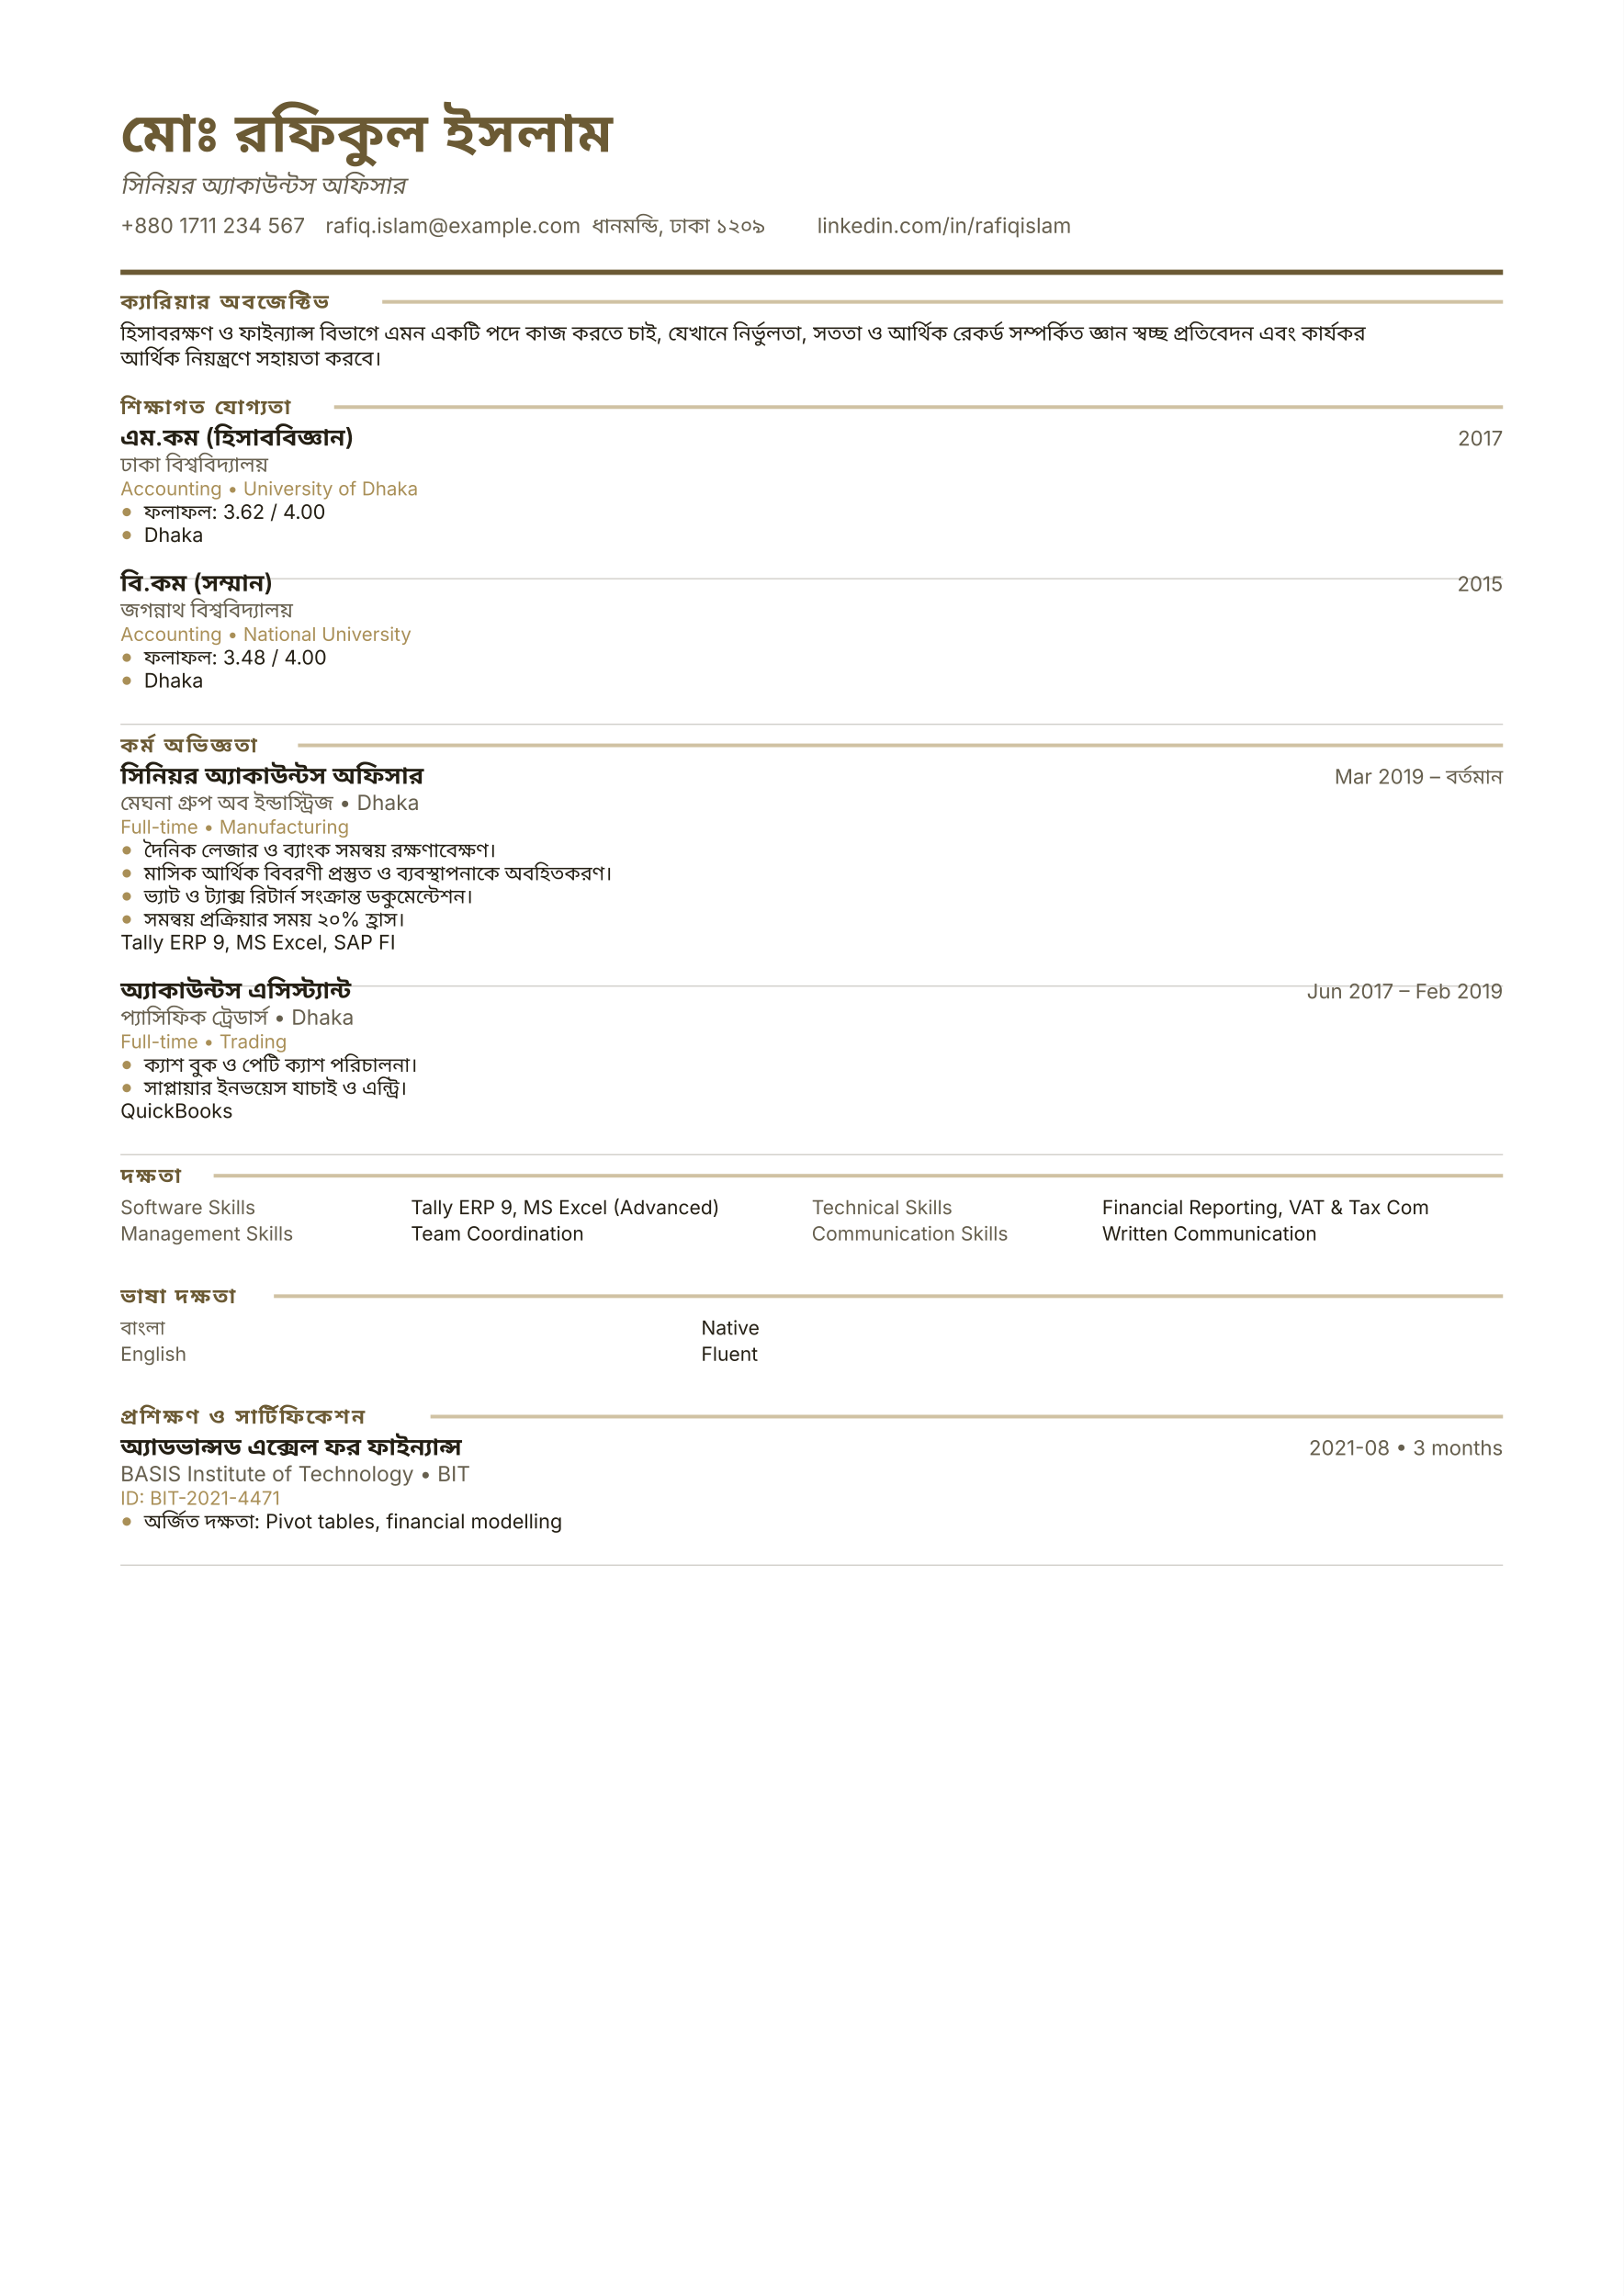
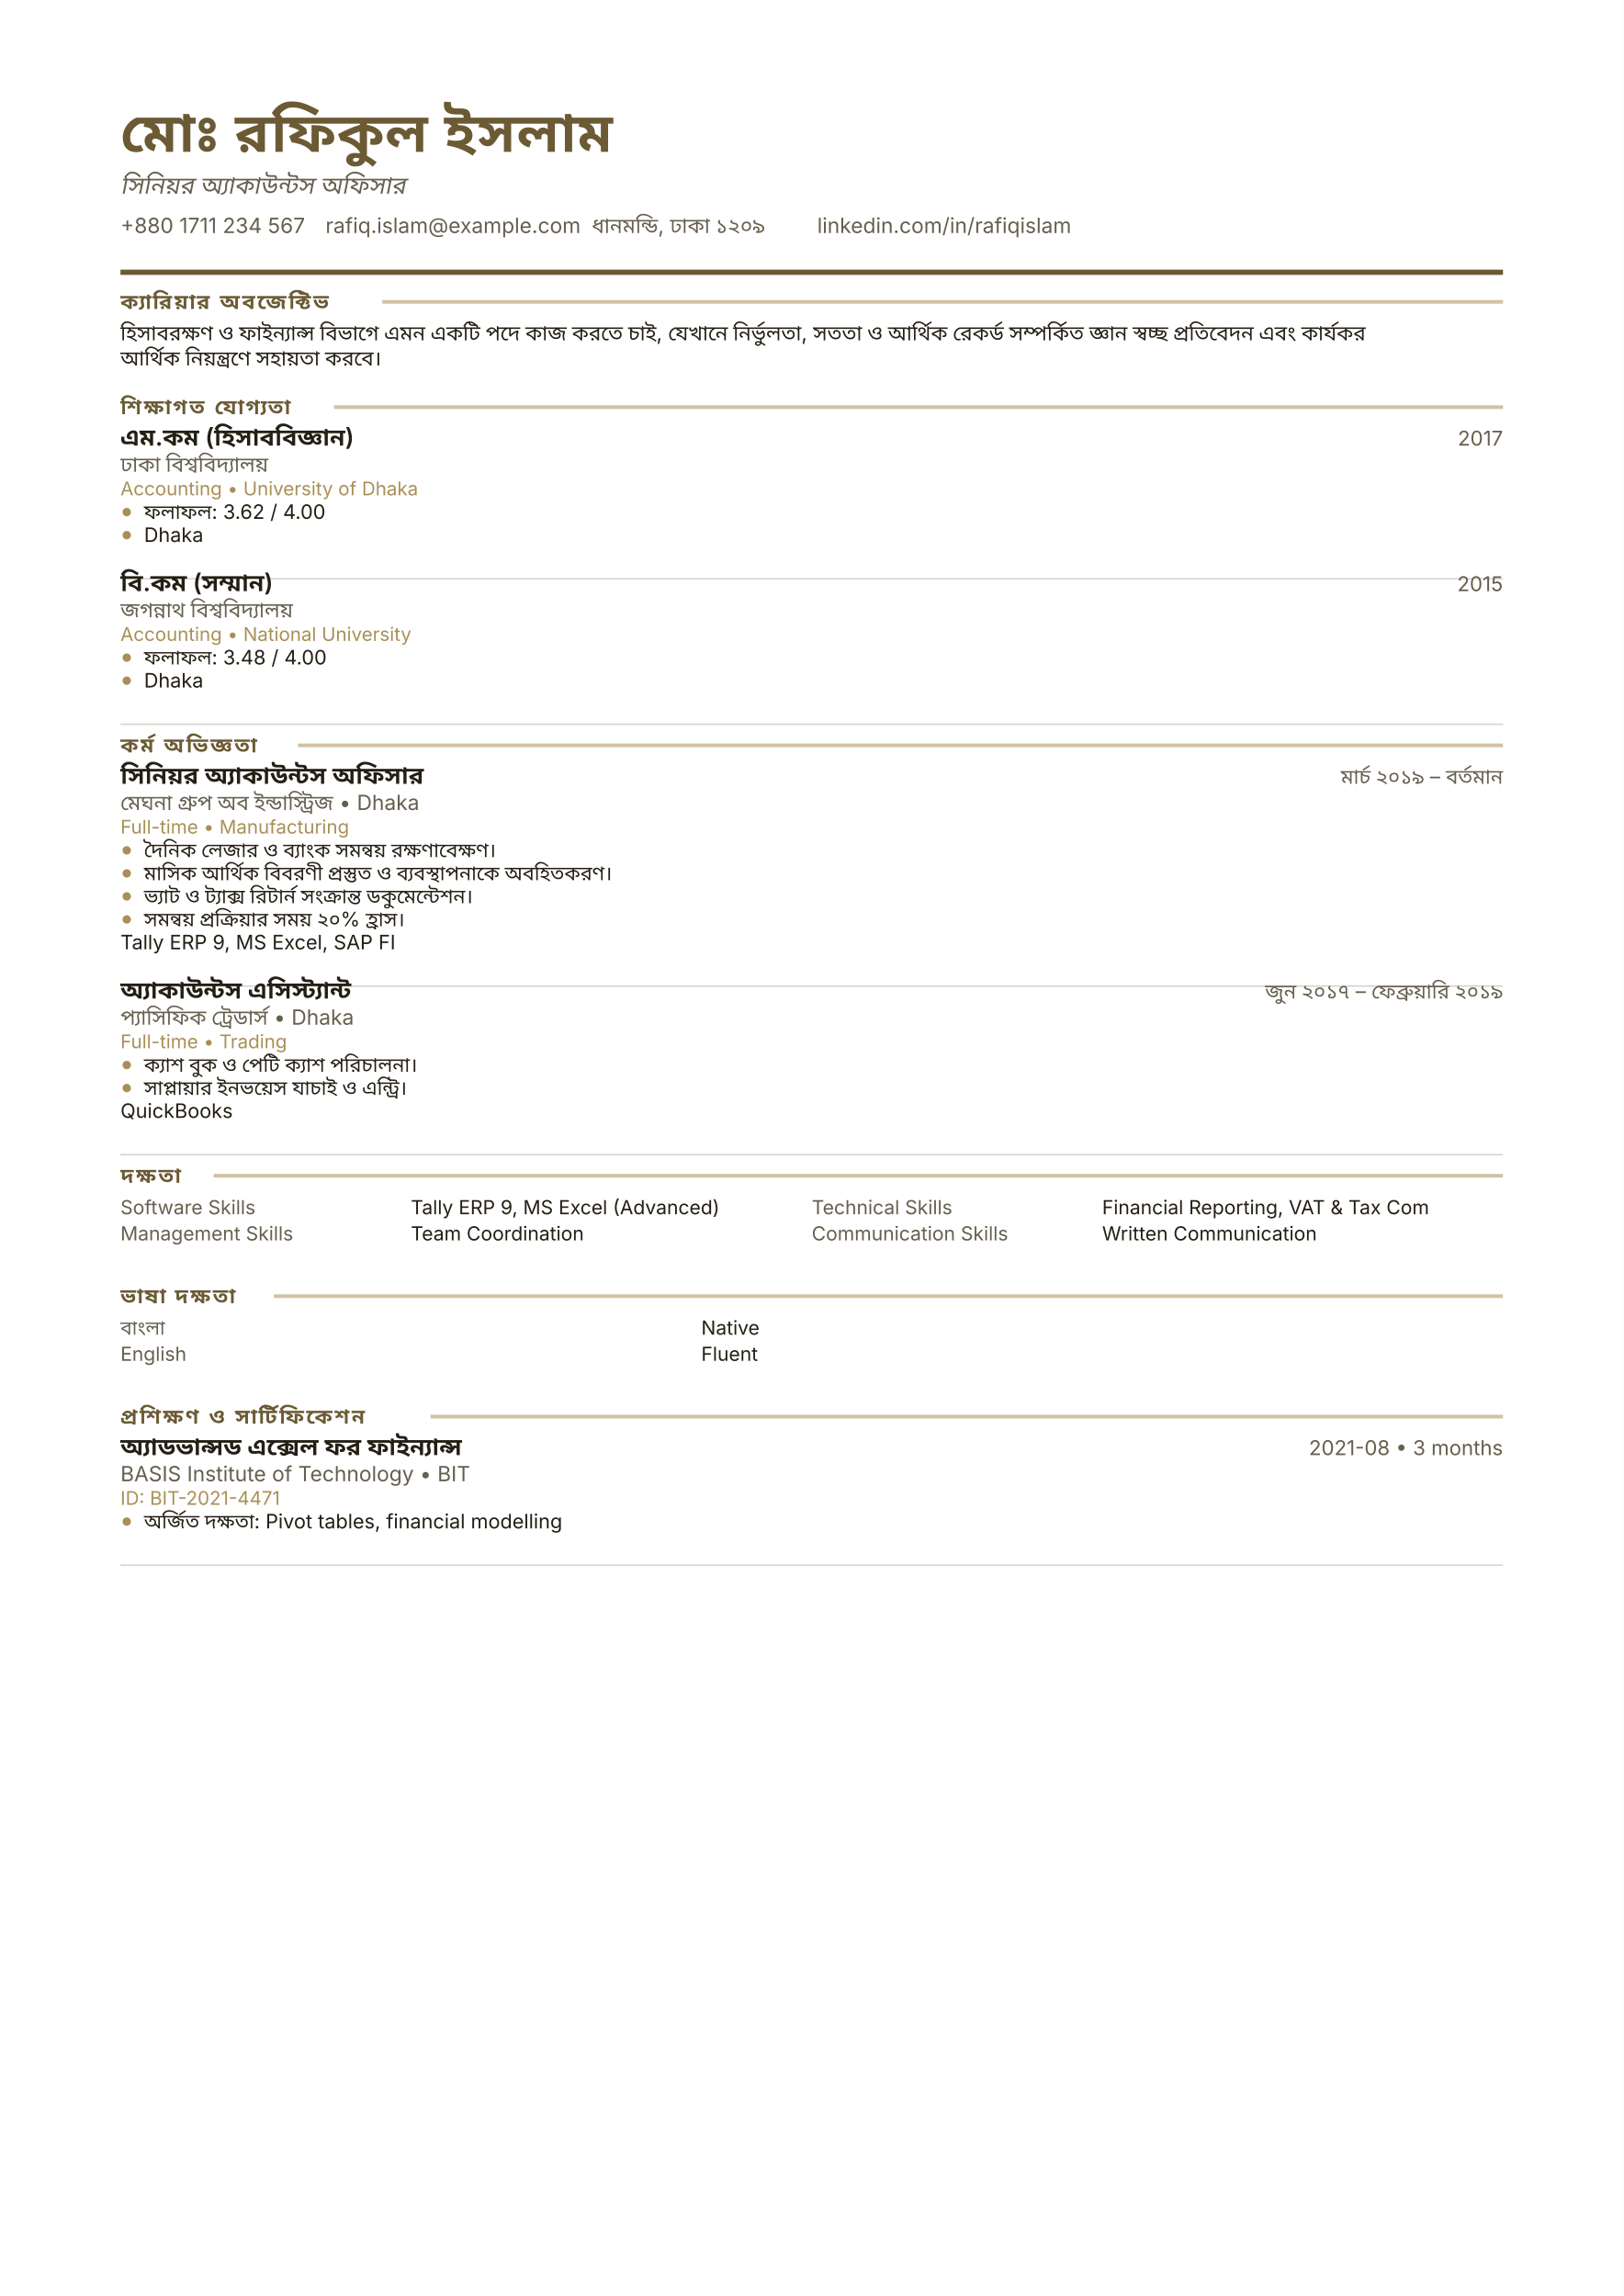
<svg xmlns="http://www.w3.org/2000/svg" width="620" height="877" viewBox="0 0 620 877" role="img" aria-label="CV template preview: Premium Business">
  <rect width="620" height="877" fill="#ffffff" />
  <rect x="0.0" y="0.0" width="620.0" height="877.0" fill="#ffffff" />
  <text x="46.0" y="58.0" font-family="Inter, Noto Sans Bengali, sans-serif" font-size="21" font-weight="700" fill="#6b5a34" letter-spacing="0.4">মোঃ রফিকুল ইসলাম</text>
  <text x="46.0" y="74.0" font-family="Inter, Noto Sans Bengali, sans-serif" font-size="9.2" font-weight="400" fill="#665f4e" font-style="italic">সিনিয়র অ্যাকাউন্টস অফিসার</text>
  <text x="46.0" y="89.0" font-family="Inter, Noto Sans Bengali, sans-serif" font-size="8" font-weight="400" fill="#665f4e">+880 1711 234 567</text>
  <text x="124.3" y="89.0" font-family="Inter, Noto Sans Bengali, sans-serif" font-size="8" font-weight="400" fill="#665f4e">rafiq.islam@example.com</text>
  <text x="226.0" y="89.0" font-family="Inter, Noto Sans Bengali, sans-serif" font-size="8" font-weight="400" fill="#665f4e">ধানমন্ডি, ঢাকা ১২০৯</text>
  <text x="312.1" y="89.0" font-family="Inter, Noto Sans Bengali, sans-serif" font-size="8" font-weight="400" fill="#665f4e">linkedin.com/in/rafiqislam</text>
  <rect x="46.0" y="103.0" width="528.0" height="2.0" fill="#6b5a34" />
  <text x="46.0" y="118.0" font-family="Inter, Noto Sans Bengali, sans-serif" font-size="7.9" font-weight="700" fill="#6b5a34" letter-spacing="0.9">ক্যারিয়ার অবজেক্টিভ</text>
  <rect x="146.0" y="114.6" width="428.0" height="1.4" fill="#a98f57" opacity="0.55" />
  <text x="46.0" y="130.0" font-family="Inter, Noto Sans Bengali, sans-serif" font-size="7.9" font-weight="400" fill="#241f14">হিসাবরক্ষণ ও ফাইন্যান্স বিভাগে এমন একটি পদে কাজ করতে চাই, যেখানে নির্ভুলতা, সততা ও আর্থিক রেকর্ড সম্পর্কিত জ্ঞান স্বচ্ছ প্রতিবেদন এবং কার্যকর</text>
  <text x="46.0" y="139.6" font-family="Inter, Noto Sans Bengali, sans-serif" font-size="7.9" font-weight="400" fill="#241f14">আর্থিক নিয়ন্ত্রণে সহায়তা করবে।</text>
  <text x="46.0" y="158.2" font-family="Inter, Noto Sans Bengali, sans-serif" font-size="7.9" font-weight="700" fill="#6b5a34" letter-spacing="0.9">শিক্ষাগত যোগ্যতা</text>
  <rect x="127.6" y="154.8" width="446.4" height="1.4" fill="#a98f57" opacity="0.55" />
  <text x="46.0" y="170.2" font-family="Inter, Noto Sans Bengali, sans-serif" font-size="9.2" font-weight="600" fill="#241f14">এম.কম (হিসাববিজ্ঞান)</text>
  <text x="574.0" y="170.2" font-family="Inter, Noto Sans Bengali, sans-serif" font-size="7.8" font-weight="400" fill="#665f4e" text-anchor="end">2017</text>
  <text x="46.0" y="180.2" font-family="Inter, Noto Sans Bengali, sans-serif" font-size="8" font-weight="400" fill="#665f4e">ঢাকা বিশ্ববিদ্যালয়</text>
  <text x="46.0" y="189.2" font-family="Inter, Noto Sans Bengali, sans-serif" font-size="7.2" font-weight="400" fill="#a98f57">Accounting • University of Dhaka</text>
  <circle cx="48.4" cy="195.6" r="1.6" fill="#a98f57" />
  <text x="55.0" y="198.2" font-family="Inter, Noto Sans Bengali, sans-serif" font-size="7.6" font-weight="400" fill="#241f14">ফলাফল: 3.62 / 4.00</text>
  <circle cx="48.4" cy="204.4" r="1.6" fill="#a98f57" />
  <text x="55.0" y="207.0" font-family="Inter, Noto Sans Bengali, sans-serif" font-size="7.6" font-weight="400" fill="#241f14">Dhaka</text>
  <rect x="46.0" y="220.8" width="528.0" height="0.5" fill="#665f4e" opacity="0.3" />
  <text x="46.0" y="225.8" font-family="Inter, Noto Sans Bengali, sans-serif" font-size="9.2" font-weight="600" fill="#241f14">বি.কম (সম্মান)</text>
  <text x="574.0" y="225.8" font-family="Inter, Noto Sans Bengali, sans-serif" font-size="7.8" font-weight="400" fill="#665f4e" text-anchor="end">2015</text>
  <text x="46.0" y="235.8" font-family="Inter, Noto Sans Bengali, sans-serif" font-size="8" font-weight="400" fill="#665f4e">জগন্নাথ বিশ্ববিদ্যালয়</text>
  <text x="46.0" y="244.8" font-family="Inter, Noto Sans Bengali, sans-serif" font-size="7.2" font-weight="400" fill="#a98f57">Accounting • National University</text>
  <circle cx="48.4" cy="251.2" r="1.6" fill="#a98f57" />
  <text x="55.0" y="253.8" font-family="Inter, Noto Sans Bengali, sans-serif" font-size="7.6" font-weight="400" fill="#241f14">ফলাফল: 3.48 / 4.00</text>
  <circle cx="48.4" cy="260.0" r="1.6" fill="#a98f57" />
  <text x="55.0" y="262.6" font-family="Inter, Noto Sans Bengali, sans-serif" font-size="7.6" font-weight="400" fill="#241f14">Dhaka</text>
  <rect x="46.0" y="276.4" width="528.0" height="0.5" fill="#665f4e" opacity="0.3" />
  <text x="46.0" y="287.4" font-family="Inter, Noto Sans Bengali, sans-serif" font-size="7.9" font-weight="700" fill="#6b5a34" letter-spacing="0.9">কর্ম অভিজ্ঞতা</text>
  <rect x="113.8" y="284.0" width="460.2" height="1.4" fill="#a98f57" opacity="0.55" />
  <text x="46.0" y="299.4" font-family="Inter, Noto Sans Bengali, sans-serif" font-size="9.2" font-weight="600" fill="#241f14">সিনিয়র অ্যাকাউন্টস অফিসার</text>
-   <text x="574.0" y="299.4" font-family="Inter, Noto Sans Bengali, sans-serif" font-size="7.8" font-weight="400" fill="#665f4e" text-anchor="end">Mar 2019 – বর্তমান</text>
+   <text x="574.0" y="299.4" font-family="Inter, Noto Sans Bengali, sans-serif" font-size="7.8" font-weight="400" fill="#665f4e" text-anchor="end">মার্চ ২০১৯ – বর্তমান</text>
  <text x="46.0" y="309.4" font-family="Inter, Noto Sans Bengali, sans-serif" font-size="8" font-weight="400" fill="#665f4e">মেঘনা গ্রুপ অব ইন্ডাস্ট্রিজ • Dhaka</text>
  <text x="46.0" y="318.4" font-family="Inter, Noto Sans Bengali, sans-serif" font-size="7.2" font-weight="400" fill="#a98f57">Full-time • Manufacturing</text>
  <circle cx="48.4" cy="324.8" r="1.6" fill="#a98f57" />
  <text x="55.0" y="327.4" font-family="Inter, Noto Sans Bengali, sans-serif" font-size="7.6" font-weight="400" fill="#241f14">দৈনিক লেজার ও ব্যাংক সমন্বয় রক্ষণাবেক্ষণ।</text>
  <circle cx="48.4" cy="333.6" r="1.6" fill="#a98f57" />
  <text x="55.0" y="336.2" font-family="Inter, Noto Sans Bengali, sans-serif" font-size="7.6" font-weight="400" fill="#241f14">মাসিক আর্থিক বিবরণী প্রস্তুত ও ব্যবস্থাপনাকে অবহিতকরণ।</text>
  <circle cx="48.4" cy="342.4" r="1.6" fill="#a98f57" />
  <text x="55.0" y="345.0" font-family="Inter, Noto Sans Bengali, sans-serif" font-size="7.6" font-weight="400" fill="#241f14">ভ্যাট ও ট্যাক্স রিটার্ন সংক্রান্ত ডকুমেন্টেশন।</text>
  <circle cx="48.4" cy="351.2" r="1.6" fill="#a98f57" />
  <text x="55.0" y="353.8" font-family="Inter, Noto Sans Bengali, sans-serif" font-size="7.6" font-weight="400" fill="#241f14">সমন্বয় প্রক্রিয়ার সময় ২০% হ্রাস।</text>
  <text x="46.0" y="362.6" font-family="Inter, Noto Sans Bengali, sans-serif" font-size="7.6" font-weight="400" fill="#241f14">Tally ERP 9, MS Excel, SAP FI</text>
  <rect x="46.0" y="376.4" width="528.0" height="0.5" fill="#665f4e" opacity="0.3" />
  <text x="46.0" y="381.4" font-family="Inter, Noto Sans Bengali, sans-serif" font-size="9.2" font-weight="600" fill="#241f14">অ্যাকাউন্টস এসিস্ট্যান্ট</text>
-   <text x="574.0" y="381.4" font-family="Inter, Noto Sans Bengali, sans-serif" font-size="7.8" font-weight="400" fill="#665f4e" text-anchor="end">Jun 2017 – Feb 2019</text>
+   <text x="574.0" y="381.4" font-family="Inter, Noto Sans Bengali, sans-serif" font-size="7.8" font-weight="400" fill="#665f4e" text-anchor="end">জুন ২০১৭ – ফেব্রুয়ারি ২০১৯</text>
  <text x="46.0" y="391.4" font-family="Inter, Noto Sans Bengali, sans-serif" font-size="8" font-weight="400" fill="#665f4e">প্যাসিফিক ট্রেডার্স • Dhaka</text>
  <text x="46.0" y="400.4" font-family="Inter, Noto Sans Bengali, sans-serif" font-size="7.2" font-weight="400" fill="#a98f57">Full-time • Trading</text>
  <circle cx="48.4" cy="406.8" r="1.6" fill="#a98f57" />
  <text x="55.0" y="409.4" font-family="Inter, Noto Sans Bengali, sans-serif" font-size="7.6" font-weight="400" fill="#241f14">ক্যাশ বুক ও পেটি ক্যাশ পরিচালনা।</text>
  <circle cx="48.4" cy="415.6" r="1.6" fill="#a98f57" />
  <text x="55.0" y="418.2" font-family="Inter, Noto Sans Bengali, sans-serif" font-size="7.6" font-weight="400" fill="#241f14">সাপ্লায়ার ইনভয়েস যাচাই ও এন্ট্রি।</text>
  <text x="46.0" y="427.0" font-family="Inter, Noto Sans Bengali, sans-serif" font-size="7.6" font-weight="400" fill="#241f14">QuickBooks</text>
  <rect x="46.0" y="440.8" width="528.0" height="0.5" fill="#665f4e" opacity="0.3" />
  <text x="46.0" y="451.8" font-family="Inter, Noto Sans Bengali, sans-serif" font-size="7.9" font-weight="700" fill="#6b5a34" letter-spacing="0.9">দক্ষতা</text>
  <rect x="81.6" y="448.4" width="492.4" height="1.4" fill="#a98f57" opacity="0.55" />
  <text x="46.0" y="463.8" font-family="Inter, Noto Sans Bengali, sans-serif" font-size="7.4" font-weight="400" fill="#665f4e">Software Skills</text>
  <text x="156.9" y="463.8" font-family="Inter, Noto Sans Bengali, sans-serif" font-size="7.4" font-weight="400" fill="#241f14">Tally ERP 9, MS Excel (Advanced)</text>
  <text x="310.0" y="463.8" font-family="Inter, Noto Sans Bengali, sans-serif" font-size="7.4" font-weight="400" fill="#665f4e">Technical Skills</text>
  <text x="420.9" y="463.8" font-family="Inter, Noto Sans Bengali, sans-serif" font-size="7.4" font-weight="400" fill="#241f14">Financial Reporting, VAT &amp; Tax Com</text>
  <text x="46.0" y="473.8" font-family="Inter, Noto Sans Bengali, sans-serif" font-size="7.4" font-weight="400" fill="#665f4e">Management Skills</text>
  <text x="156.9" y="473.8" font-family="Inter, Noto Sans Bengali, sans-serif" font-size="7.4" font-weight="400" fill="#241f14">Team Coordination</text>
  <text x="310.0" y="473.8" font-family="Inter, Noto Sans Bengali, sans-serif" font-size="7.4" font-weight="400" fill="#665f4e">Communication Skills</text>
  <text x="420.9" y="473.8" font-family="Inter, Noto Sans Bengali, sans-serif" font-size="7.4" font-weight="400" fill="#241f14">Written Communication</text>
  <text x="46.0" y="497.8" font-family="Inter, Noto Sans Bengali, sans-serif" font-size="7.9" font-weight="700" fill="#6b5a34" letter-spacing="0.9">ভাষা দক্ষতা</text>
  <rect x="104.6" y="494.4" width="469.4" height="1.4" fill="#a98f57" opacity="0.55" />
  <text x="46.0" y="509.8" font-family="Inter, Noto Sans Bengali, sans-serif" font-size="7.4" font-weight="400" fill="#665f4e">বাংলা</text>
  <text x="267.8" y="509.8" font-family="Inter, Noto Sans Bengali, sans-serif" font-size="7.4" font-weight="400" fill="#241f14">Native</text>
  <text x="46.0" y="519.8" font-family="Inter, Noto Sans Bengali, sans-serif" font-size="7.4" font-weight="400" fill="#665f4e">English</text>
  <text x="267.8" y="519.8" font-family="Inter, Noto Sans Bengali, sans-serif" font-size="7.4" font-weight="400" fill="#241f14">Fluent</text>
  <text x="46.0" y="543.8" font-family="Inter, Noto Sans Bengali, sans-serif" font-size="7.9" font-weight="700" fill="#6b5a34" letter-spacing="0.9">প্রশিক্ষণ ও সার্টিফিকেশন</text>
  <rect x="164.4" y="540.4" width="409.6" height="1.4" fill="#a98f57" opacity="0.55" />
  <text x="46.0" y="555.8" font-family="Inter, Noto Sans Bengali, sans-serif" font-size="9.2" font-weight="600" fill="#241f14">অ্যাডভান্সড এক্সেল ফর ফাইন্যান্স</text>
  <text x="574.0" y="555.8" font-family="Inter, Noto Sans Bengali, sans-serif" font-size="7.8" font-weight="400" fill="#665f4e" text-anchor="end">2021-08 • 3 months</text>
  <text x="46.0" y="565.8" font-family="Inter, Noto Sans Bengali, sans-serif" font-size="8" font-weight="400" fill="#665f4e">BASIS Institute of Technology • BIT</text>
  <text x="46.0" y="574.8" font-family="Inter, Noto Sans Bengali, sans-serif" font-size="7.2" font-weight="400" fill="#a98f57">ID: BIT-2021-4471</text>
  <circle cx="48.4" cy="581.2" r="1.6" fill="#a98f57" />
  <text x="55.0" y="583.8" font-family="Inter, Noto Sans Bengali, sans-serif" font-size="7.6" font-weight="400" fill="#241f14">অর্জিত দক্ষতা: Pivot tables, financial modelling</text>
  <rect x="46.0" y="597.6" width="528.0" height="0.5" fill="#665f4e" opacity="0.3" />
</svg>
